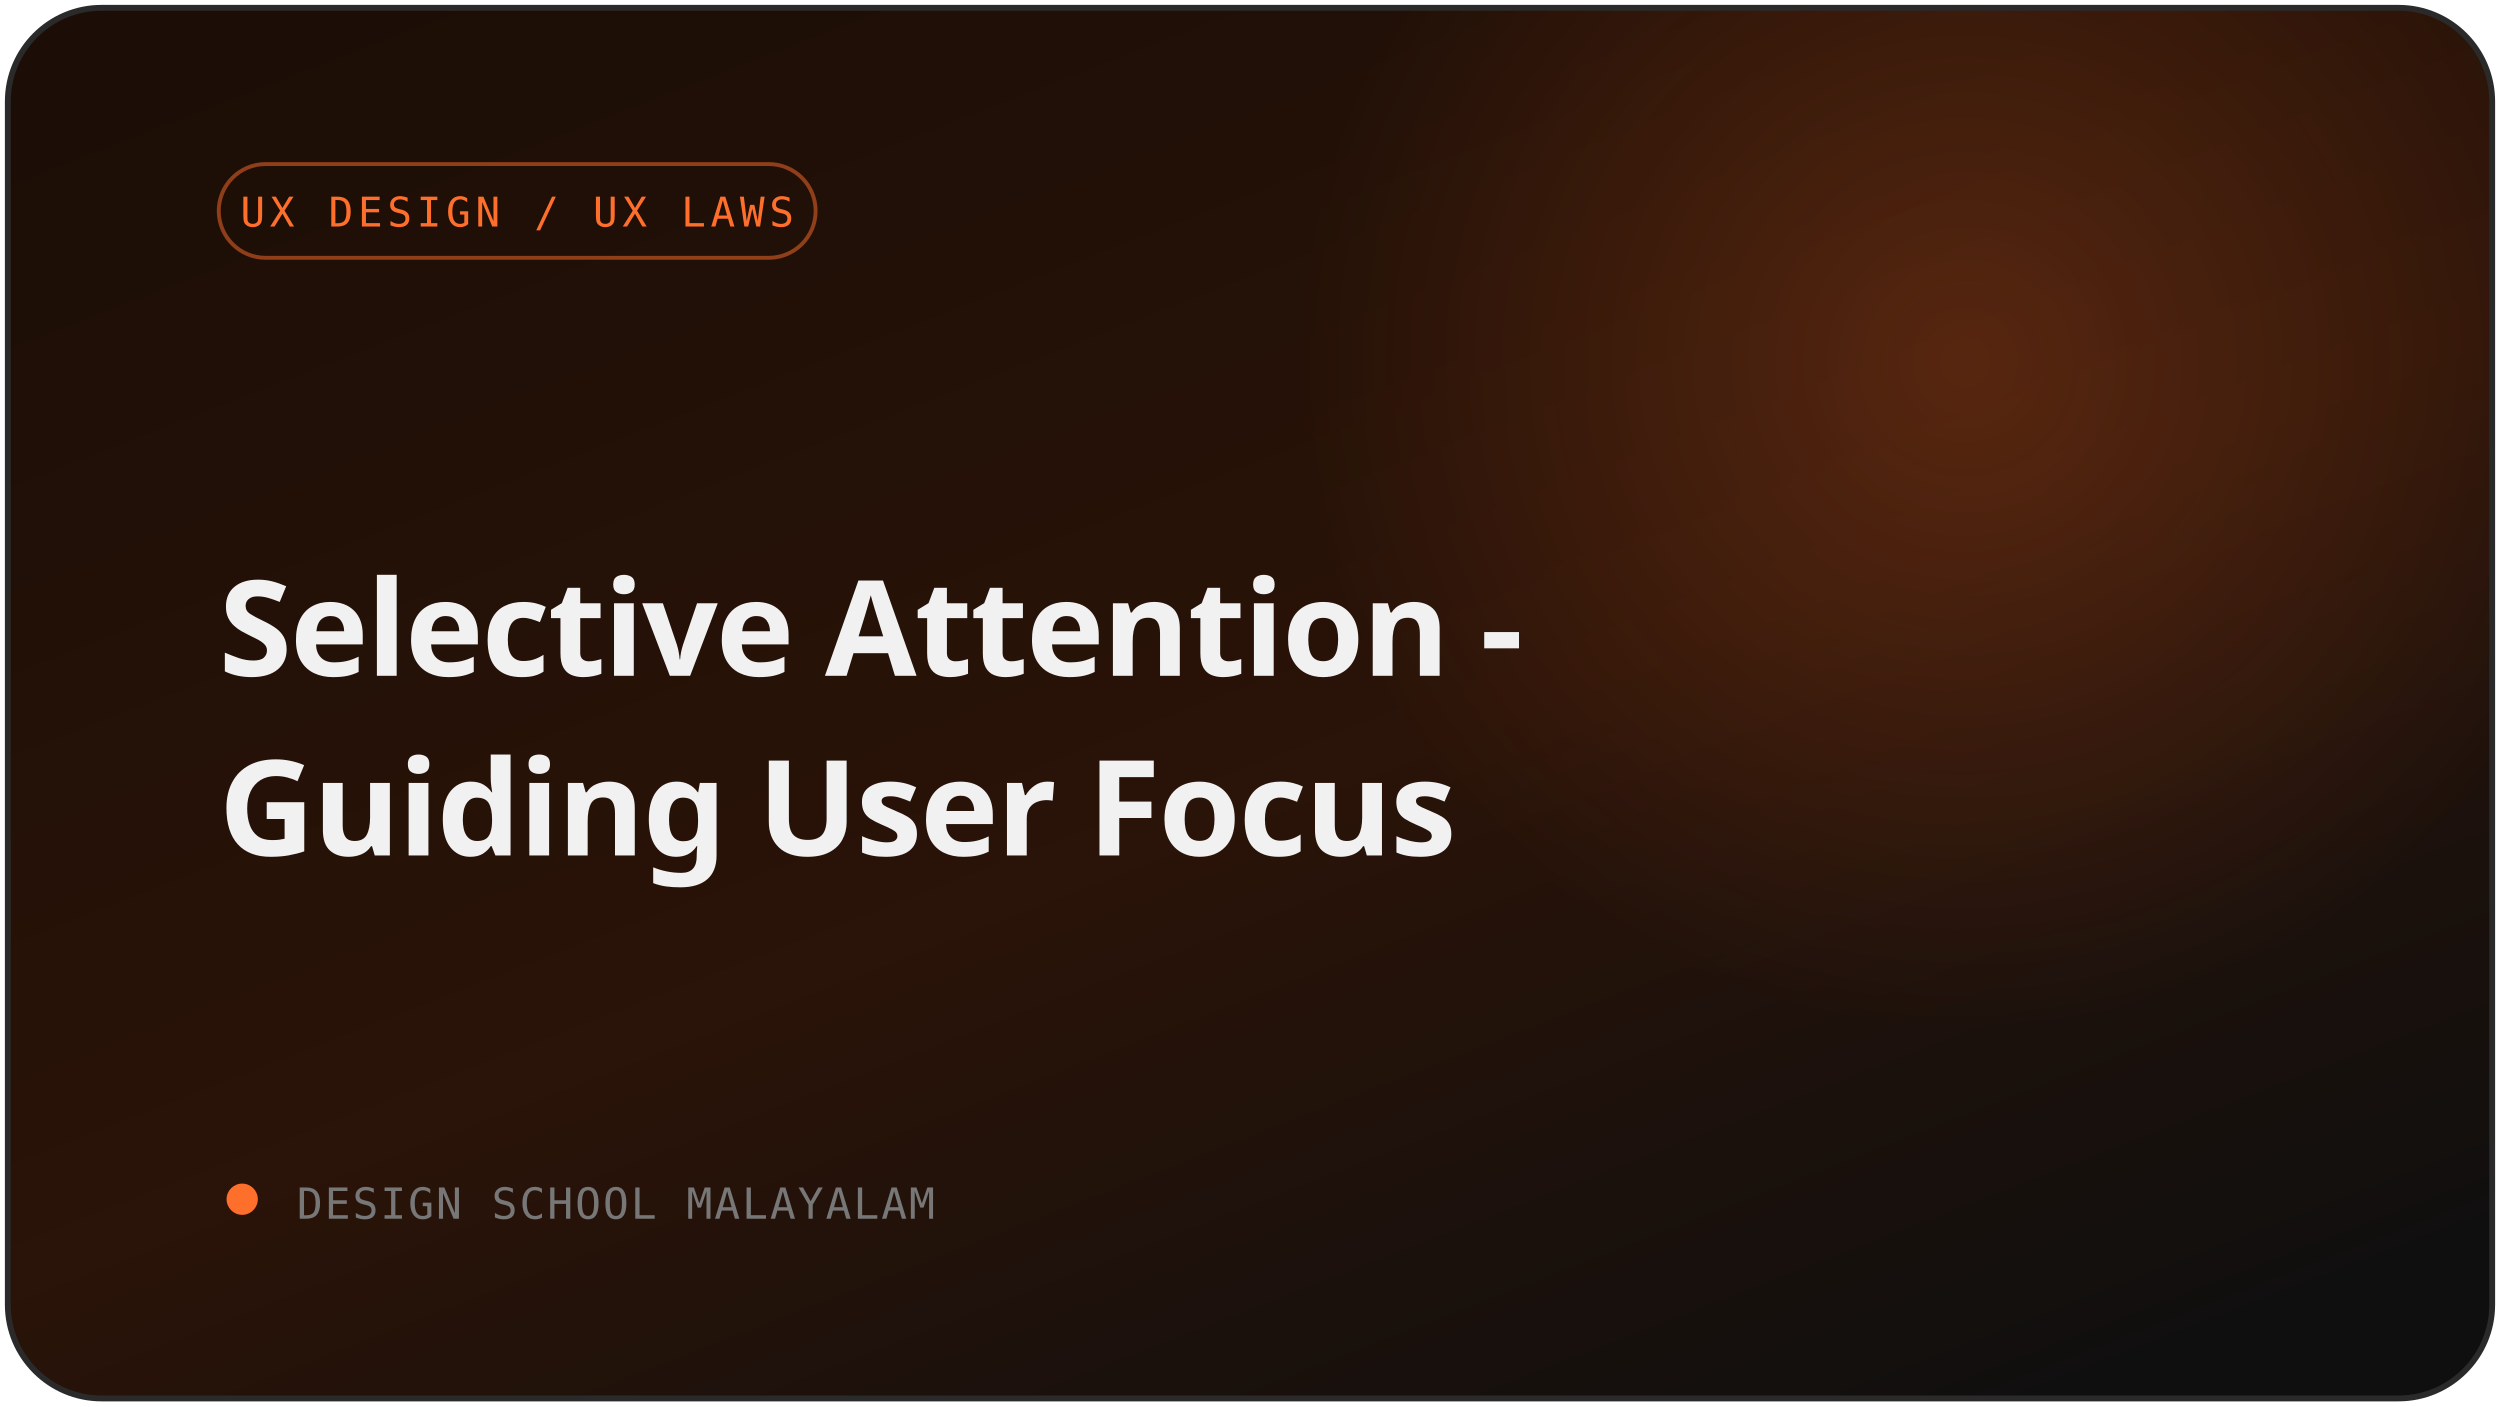
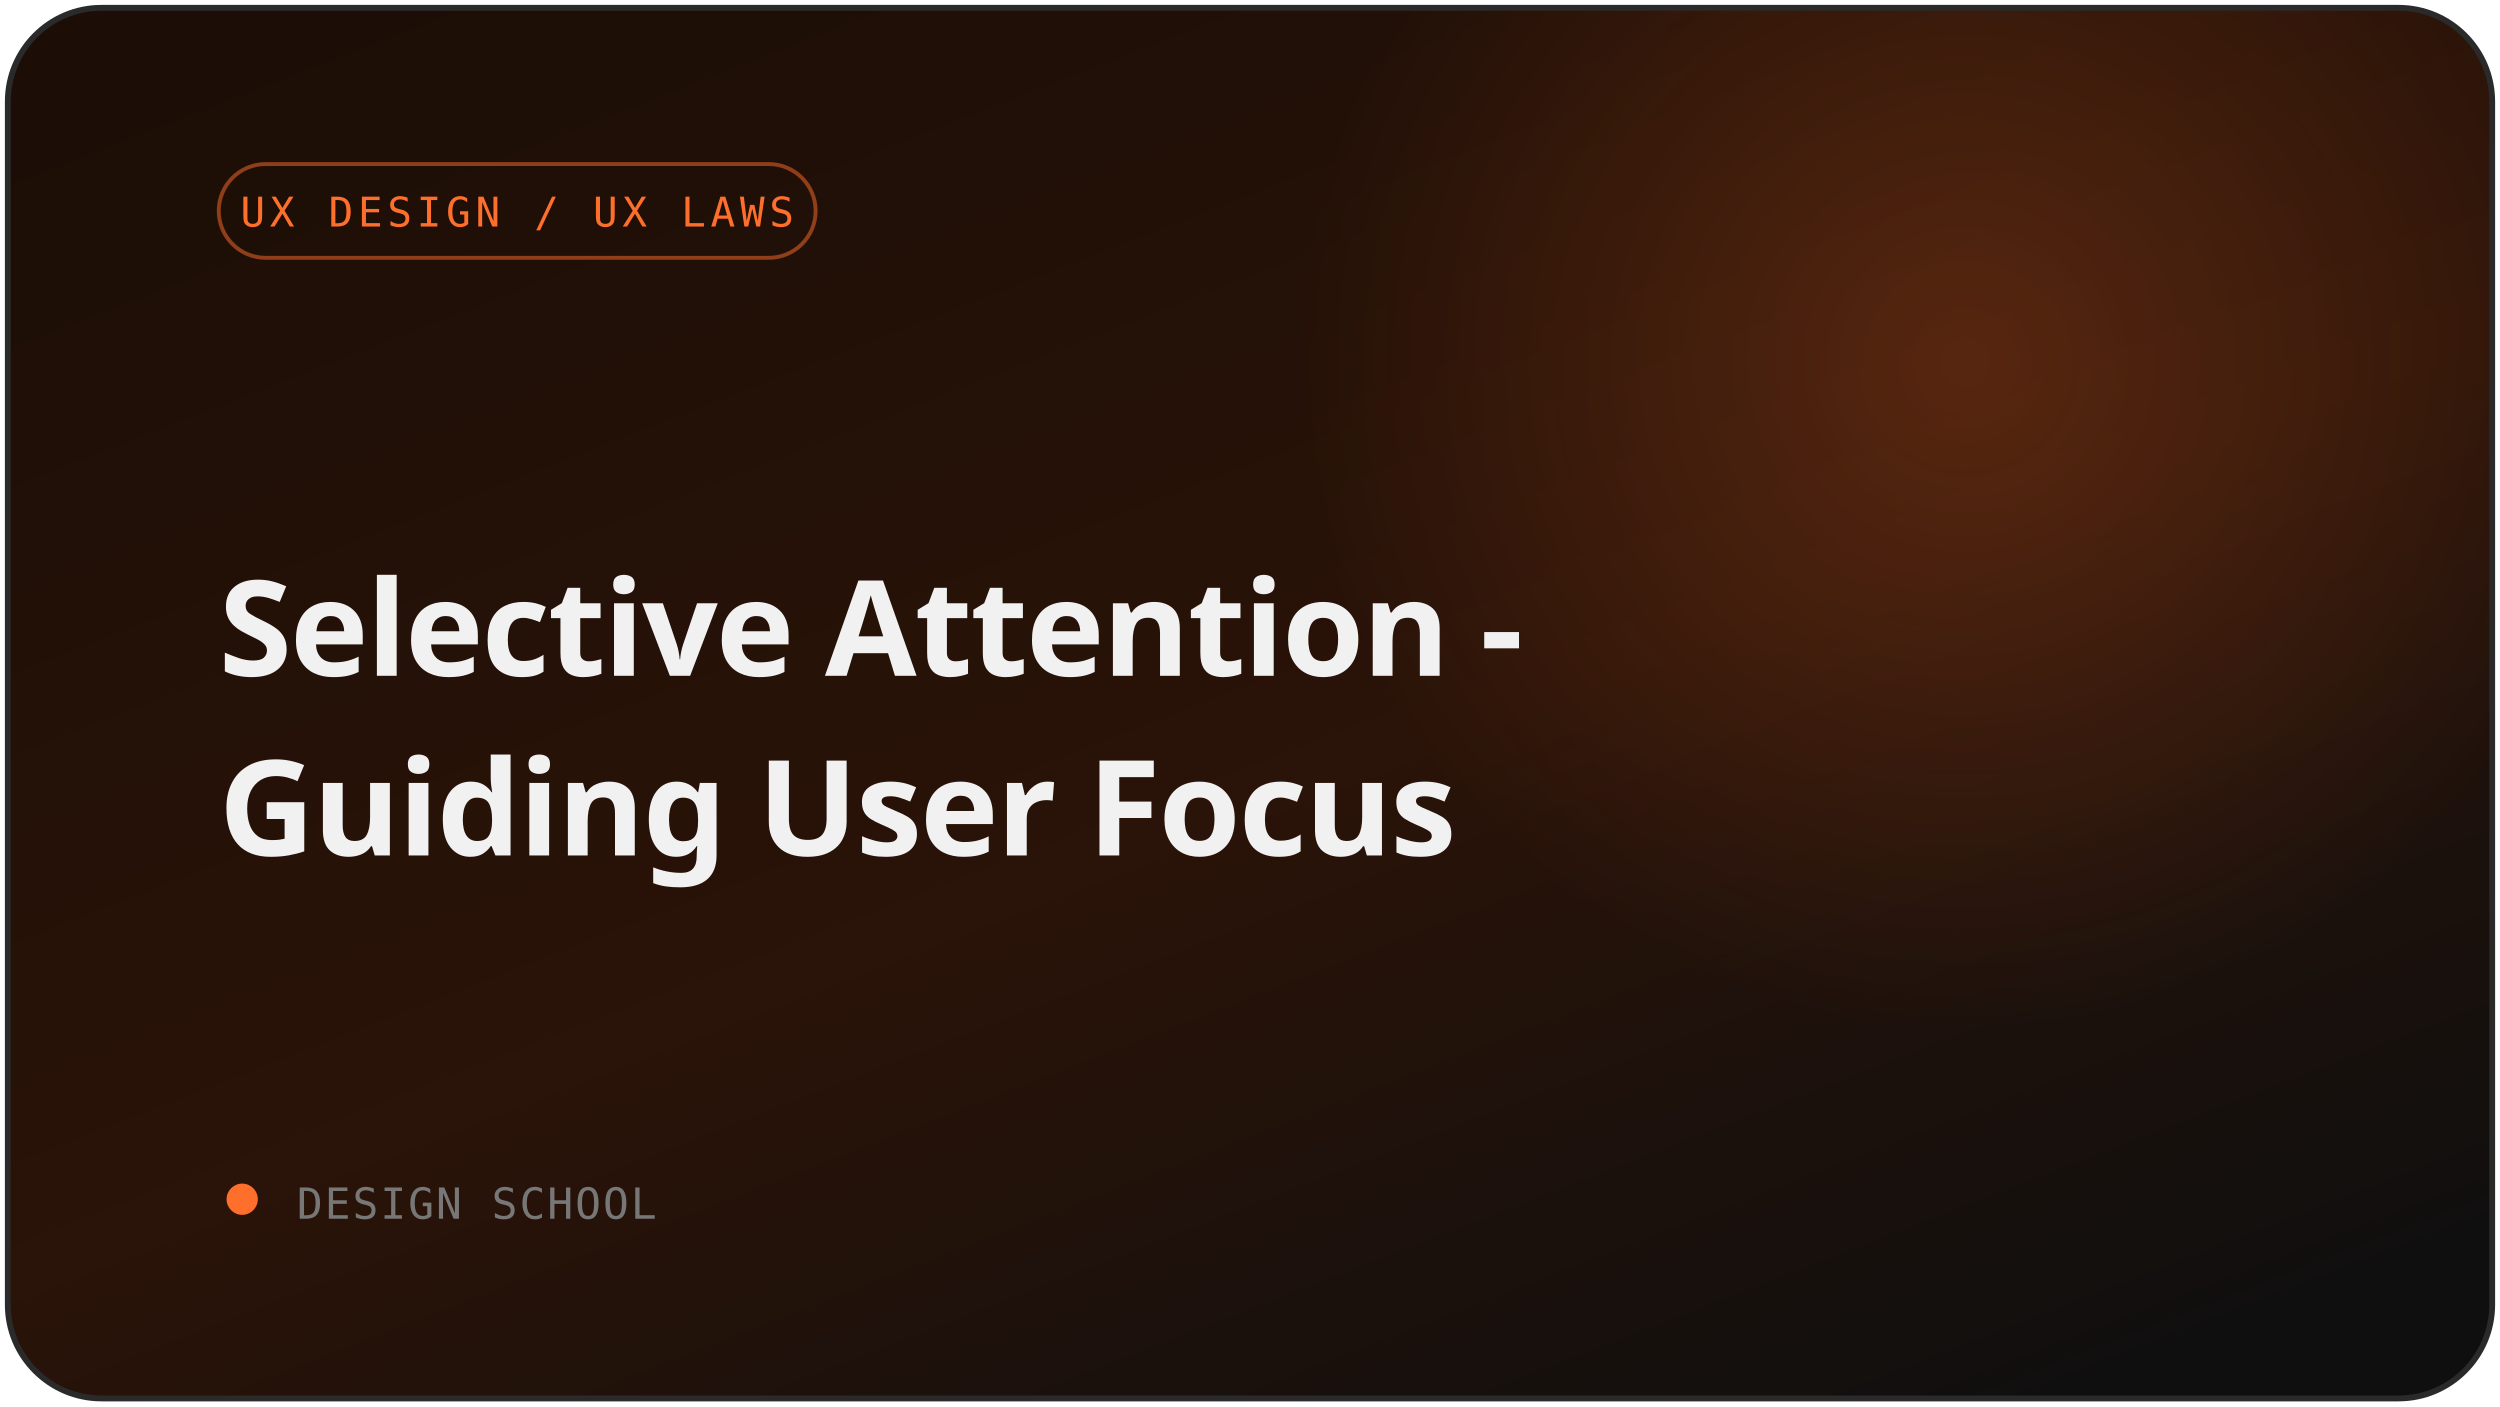
<svg xmlns="http://www.w3.org/2000/svg" viewBox="0 0 640 360" width="100%" height="100%">
  <defs>
    <linearGradient id="banner-bg" x1="15%" y1="0%" x2="85%" y2="100%">
      <stop offset="0%" stop-color="#1c0e06" />
      <stop offset="55%" stop-color="#2a1308" />
      <stop offset="100%" stop-color="#0f0f0f" />
    </linearGradient>
    <radialGradient id="banner-glow" cx="50%" cy="50%" r="50%">
      <stop offset="0%" stop-color="#FF6F2C" stop-opacity="0.22" />
      <stop offset="100%" stop-color="#FF6F2C" stop-opacity="0" />
    </radialGradient>
    <clipPath id="card-clip">
      <rect x="2" y="2" width="636" height="356" rx="24" />
    </clipPath>
  </defs>
  <g clip-path="url(#card-clip)">
    <rect width="640" height="360" fill="url(#banner-bg)" />
    <circle cx="503" cy="93" r="170" fill="url(#banner-glow)" />
    <rect x="56" y="42" width="152.8" height="24" rx="12" fill="none" stroke="#FF6F2C" stroke-opacity="0.5" stroke-width="1" />
    <text x="132.4" y="58" fill="#FF6F2C" font-family="'DM Mono', monospace" font-size="10.5" font-weight="500" letter-spacing="1.2px" text-anchor="middle">UX DESIGN / UX LAWS</text>
    <text x="56" y="173" fill="#f1f1f1" font-family="'Google Sans Display', 'Google Sans', sans-serif" font-size="34" font-weight="700" letter-spacing="-0.5px">Selective Attention -</text>
    <text x="56" y="219" fill="#f1f1f1" font-family="'Google Sans Display', 'Google Sans', sans-serif" font-size="34" font-weight="700" letter-spacing="-0.5px">Guiding User Focus</text>
    <g transform="translate(56, 312)">
      <circle cx="6" cy="-5" r="4" fill="#FF6F2C" />
-       <text x="20" y="0" fill="#777777" font-family="'DM Mono', monospace" font-size="11" font-weight="500" letter-spacing="0.5px">DESIGN SCHOOL MALAYALAM</text>
+       <text x="20" y="0" fill="#777777" font-family="'DM Mono', monospace" font-size="11" font-weight="500" letter-spacing="0.5px">DESIGN SCHOOL</text>
    </g>
  </g>
  <rect x="2" y="2" width="636" height="356" rx="24" fill="none" stroke="#2a2a2a" stroke-width="1.5" />
</svg>
